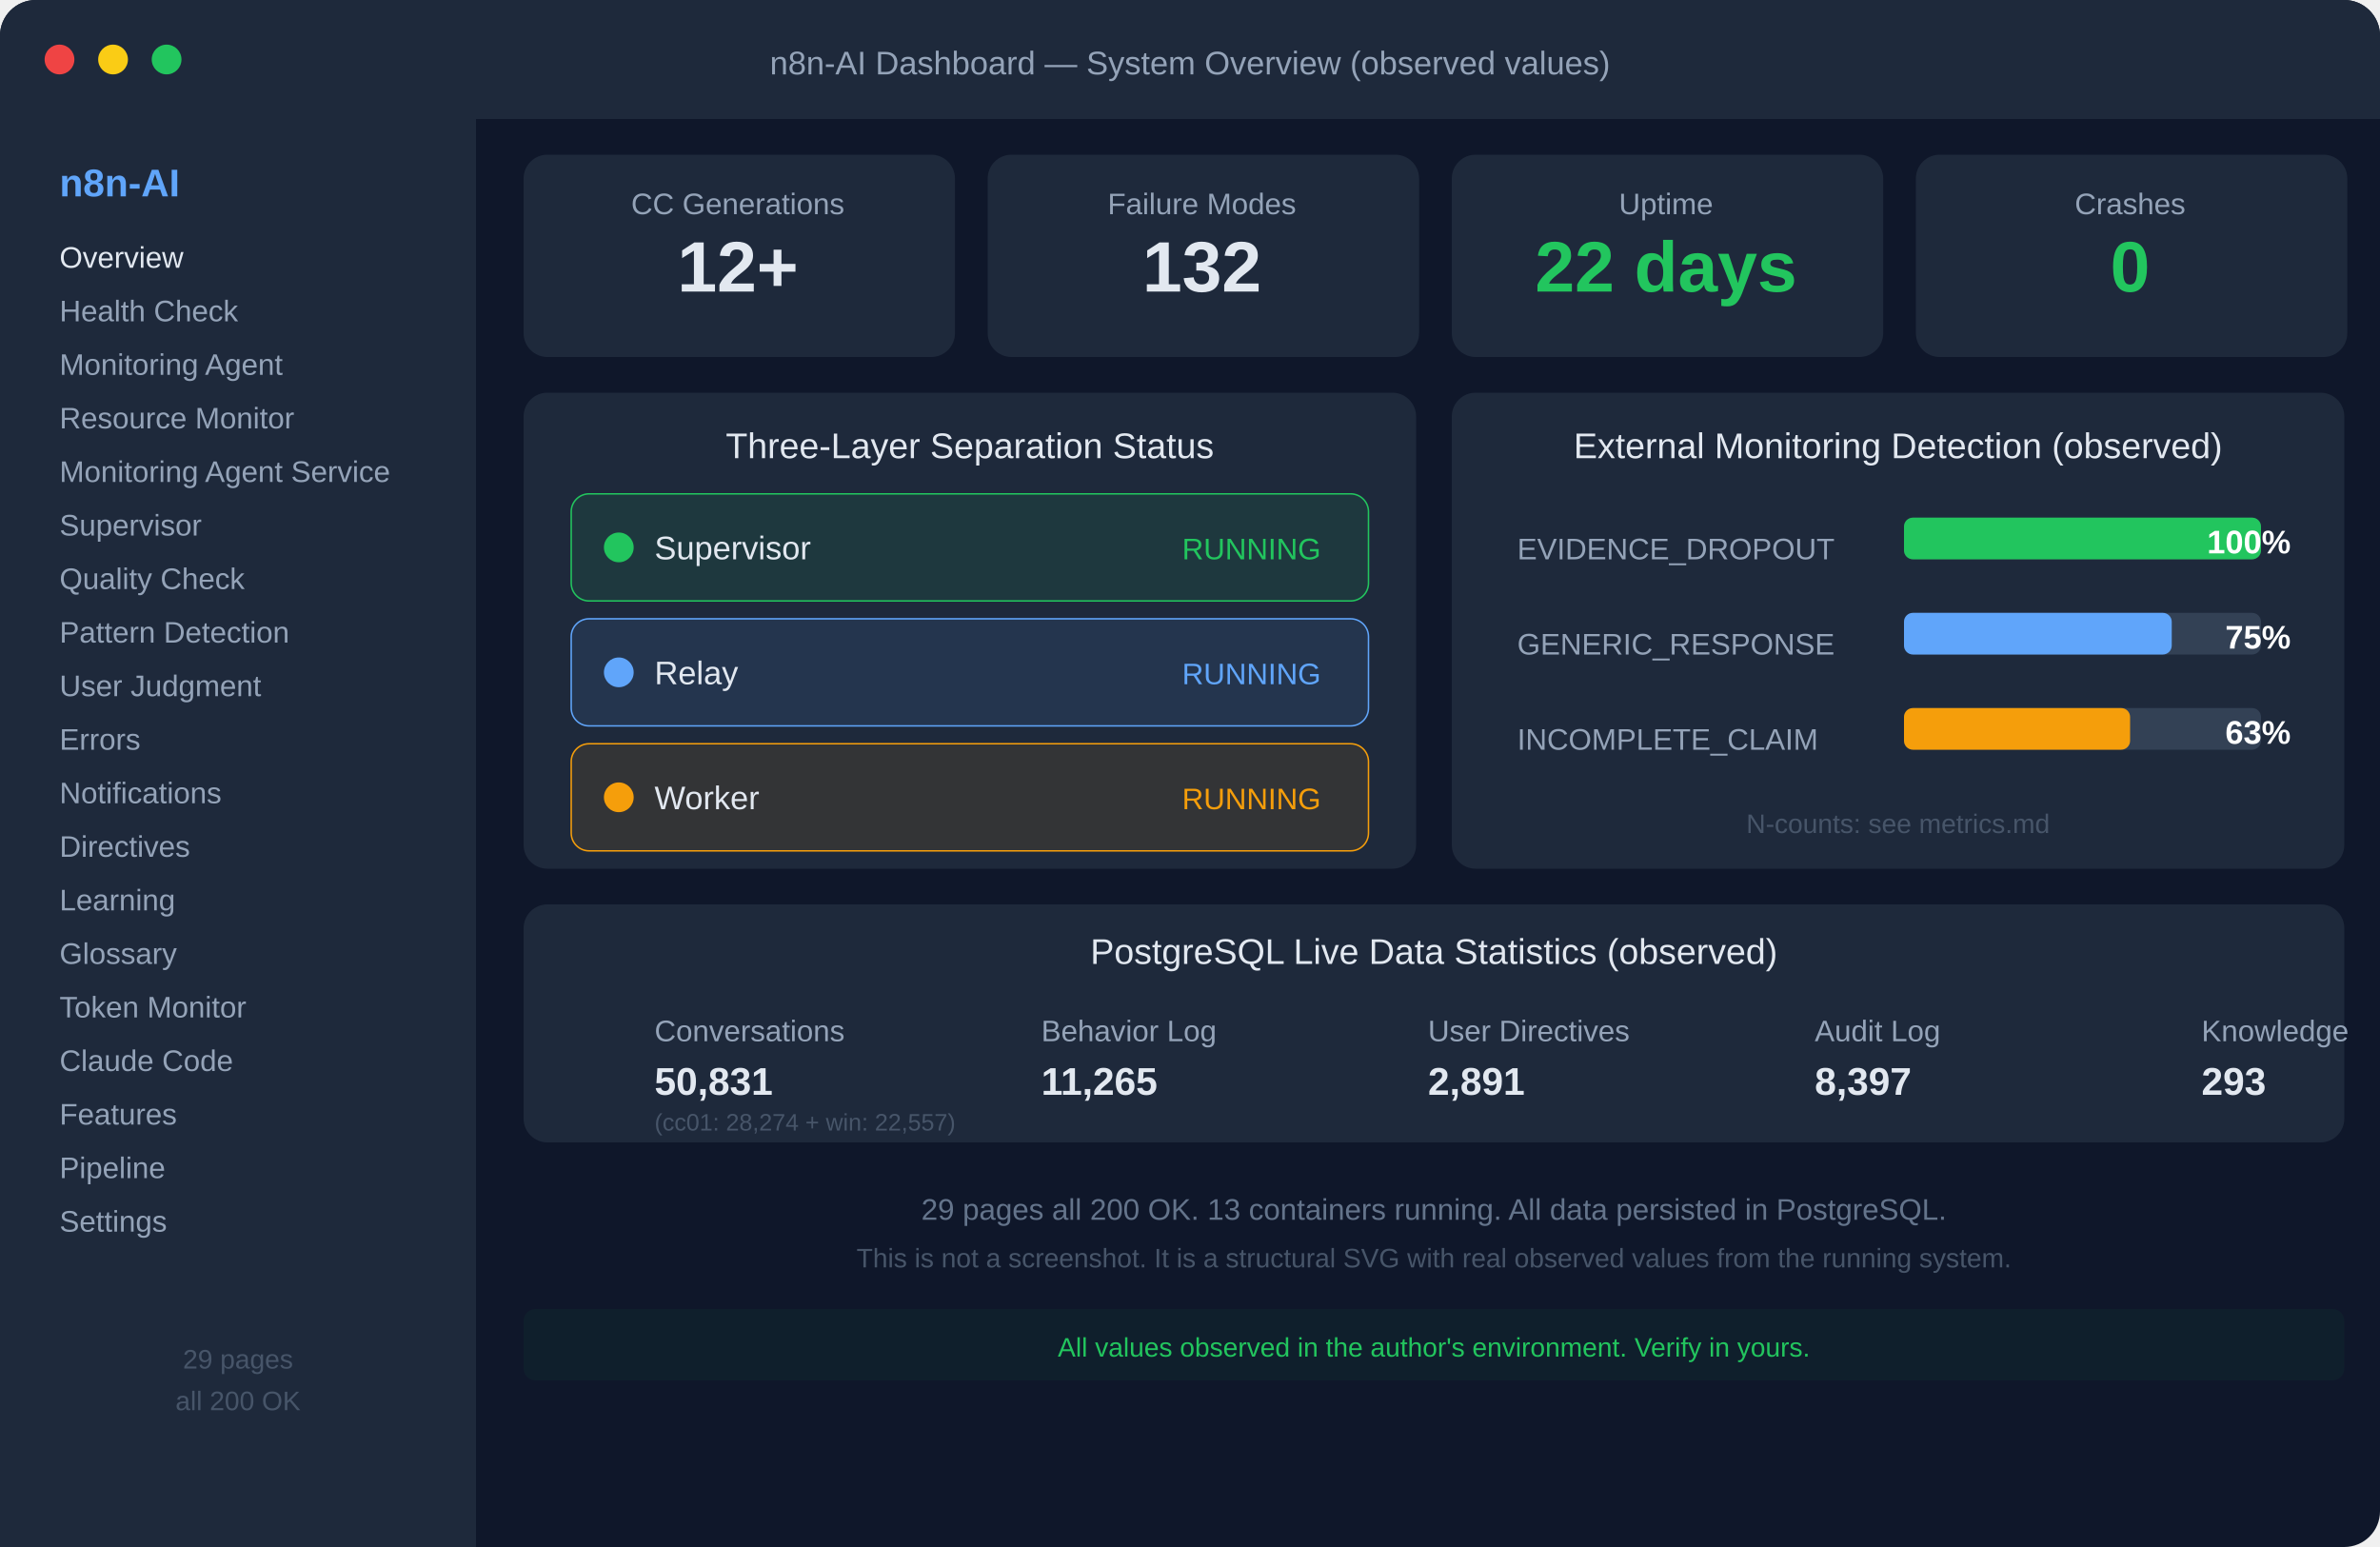
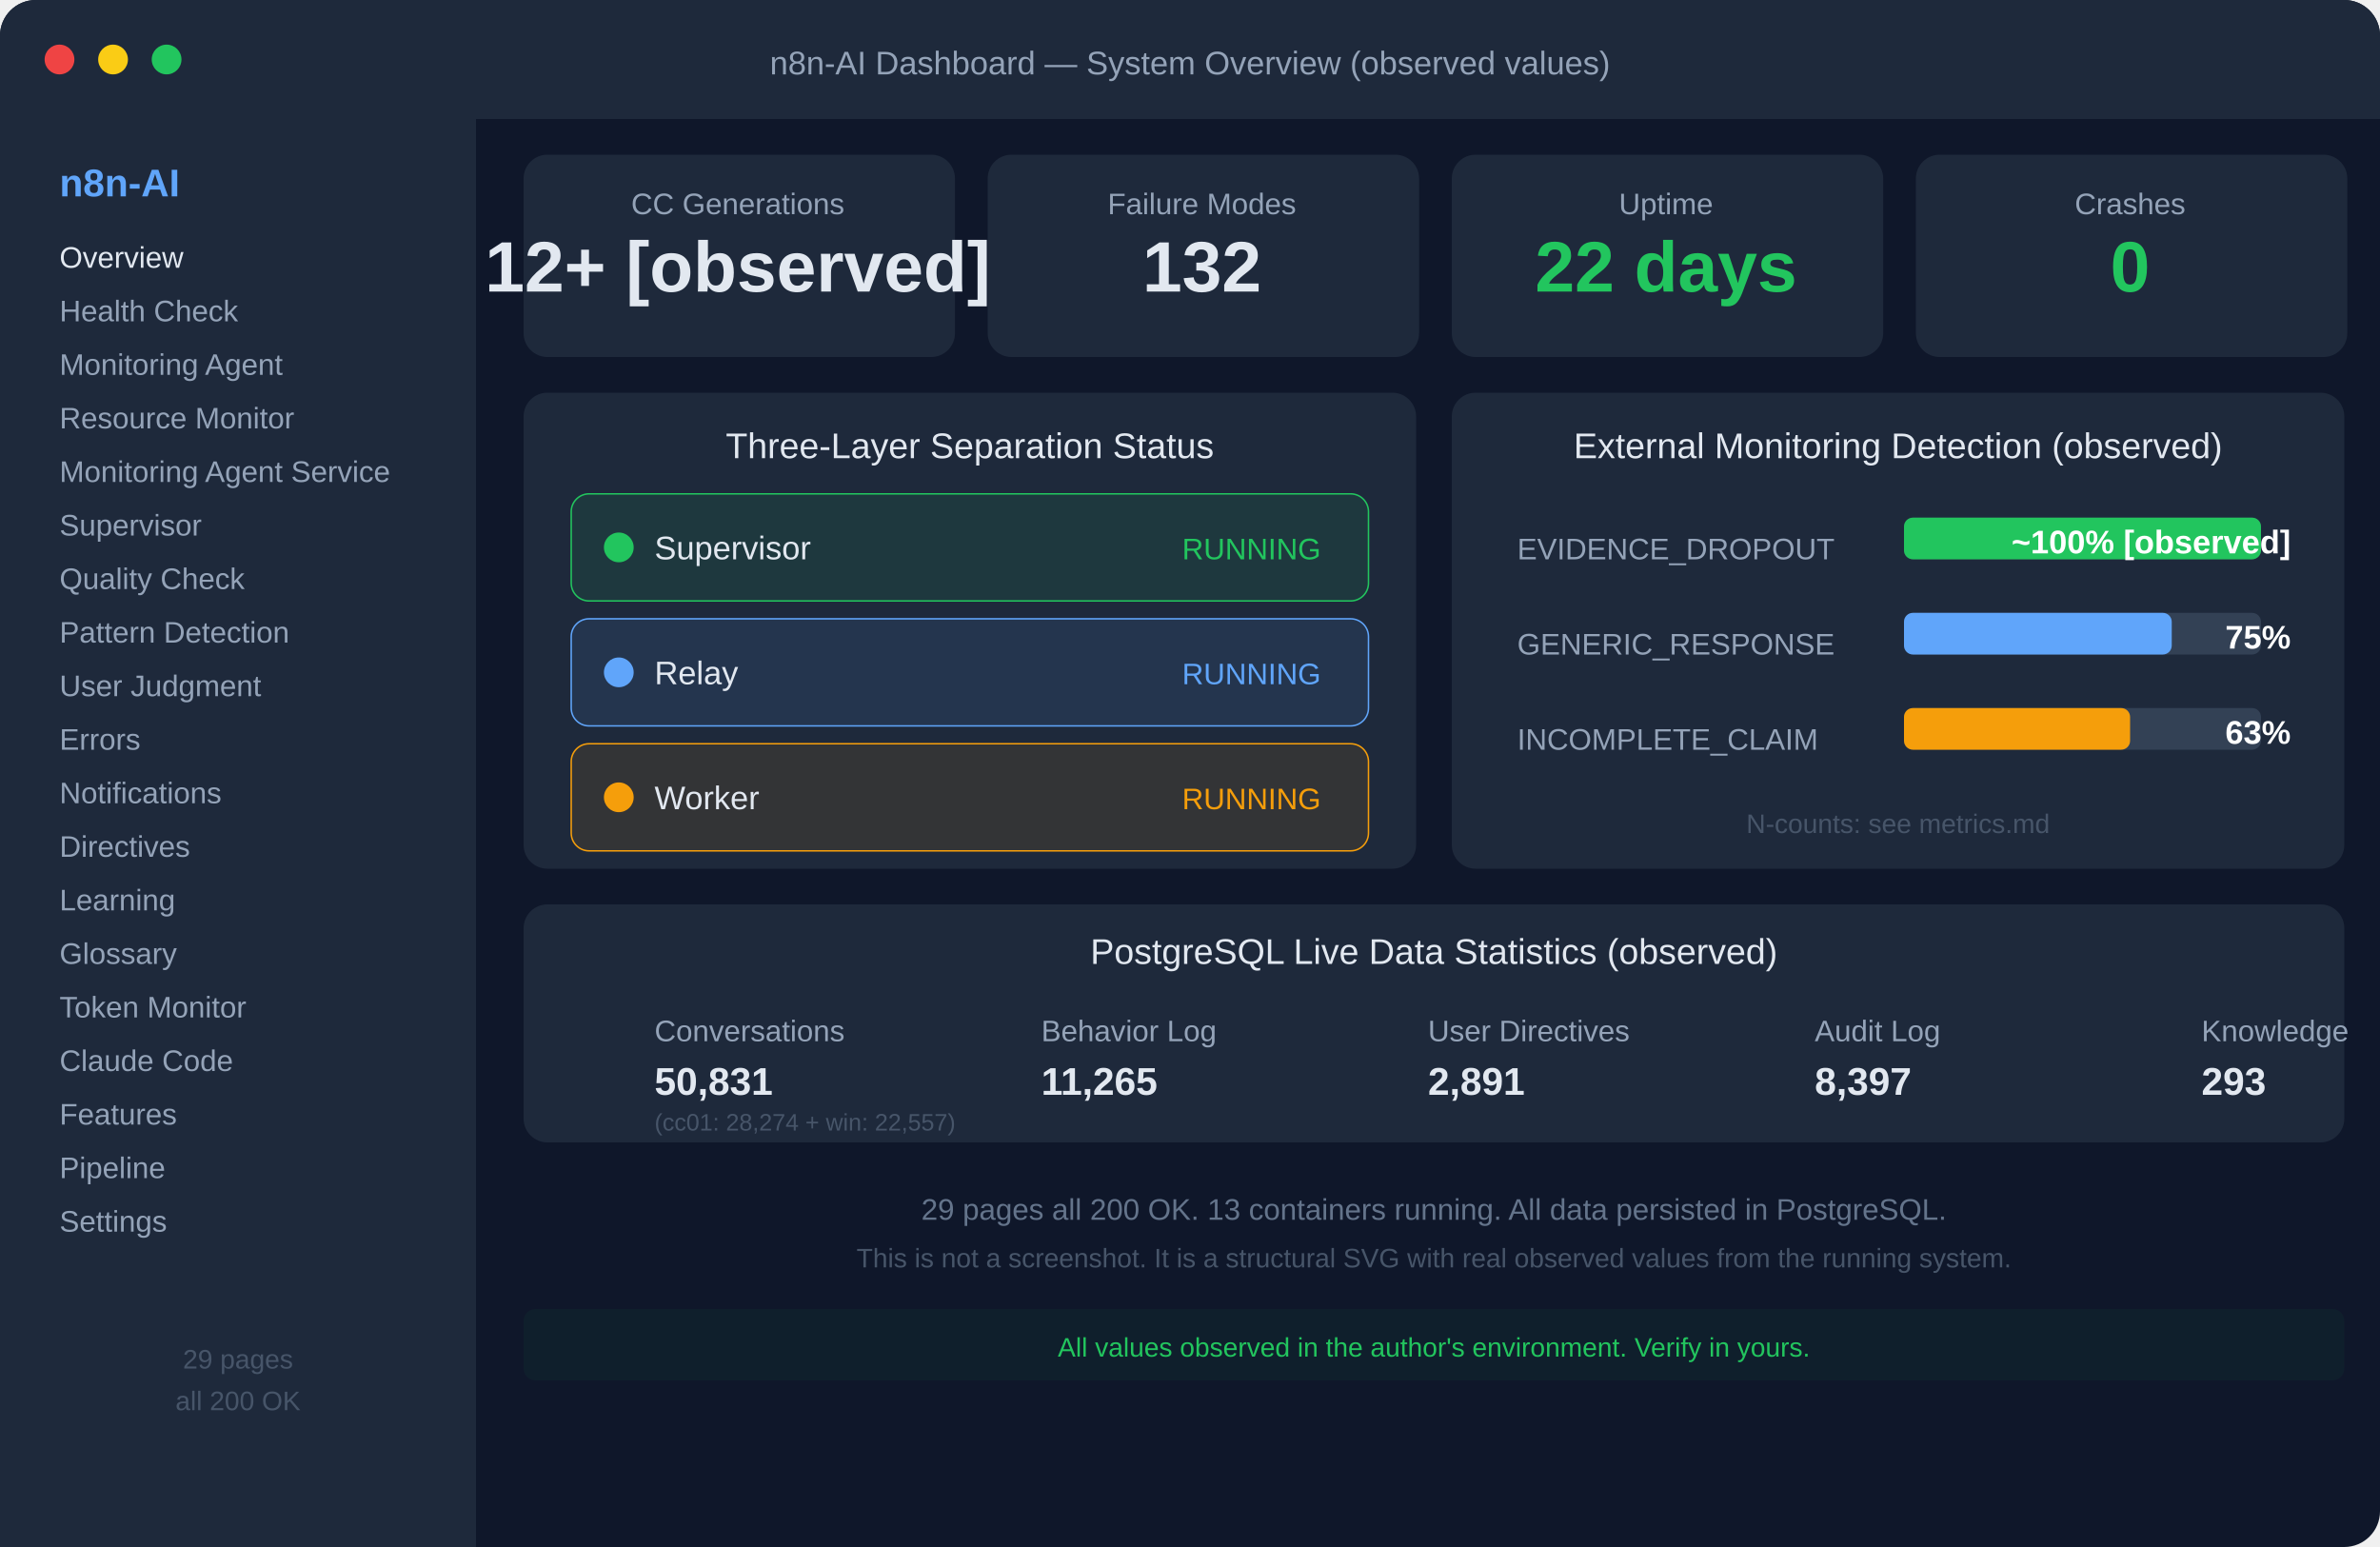
<svg xmlns="http://www.w3.org/2000/svg" viewBox="0 0 800 520" font-family="Segoe UI, Arial, sans-serif">
  <rect width="800" height="520" fill="#0f172a" rx="12" />
  <rect x="0" y="0" width="800" height="40" fill="#1e293b" rx="12" />
  <rect x="0" y="20" width="800" height="20" fill="#1e293b" />
  <circle cx="20" cy="20" r="5" fill="#ef4444" />
  <circle cx="38" cy="20" r="5" fill="#facc15" />
  <circle cx="56" cy="20" r="5" fill="#22c55e" />
  <text x="400" y="25" text-anchor="middle" fill="#94a3b8" font-size="11">n8n-AI Dashboard — System Overview (observed values)</text>
  <rect x="0" y="40" width="160" height="480" fill="#1e293b" />
  <text x="20" y="66" fill="#60a5fa" font-size="13" font-weight="600">n8n-AI</text>
  <text x="20" y="90" fill="#e2e8f0" font-size="10">Overview</text>
  <text x="20" y="108" fill="#94a3b8" font-size="10">Health Check</text>
  <text x="20" y="126" fill="#94a3b8" font-size="10">Monitoring Agent</text>
  <text x="20" y="144" fill="#94a3b8" font-size="10">Resource Monitor</text>
  <text x="20" y="162" fill="#94a3b8" font-size="10">Monitoring Agent Service</text>
  <text x="20" y="180" fill="#94a3b8" font-size="10">Supervisor</text>
  <text x="20" y="198" fill="#94a3b8" font-size="10">Quality Check</text>
  <text x="20" y="216" fill="#94a3b8" font-size="10">Pattern Detection</text>
  <text x="20" y="234" fill="#94a3b8" font-size="10">User Judgment</text>
  <text x="20" y="252" fill="#94a3b8" font-size="10">Errors</text>
  <text x="20" y="270" fill="#94a3b8" font-size="10">Notifications</text>
  <text x="20" y="288" fill="#94a3b8" font-size="10">Directives</text>
  <text x="20" y="306" fill="#94a3b8" font-size="10">Learning</text>
  <text x="20" y="324" fill="#94a3b8" font-size="10">Glossary</text>
  <text x="20" y="342" fill="#94a3b8" font-size="10">Token Monitor</text>
  <text x="20" y="360" fill="#94a3b8" font-size="10">Claude Code</text>
  <text x="20" y="378" fill="#94a3b8" font-size="10">Features</text>
  <text x="20" y="396" fill="#94a3b8" font-size="10">Pipeline</text>
  <text x="20" y="414" fill="#94a3b8" font-size="10">Settings</text>
  <text x="80" y="460" text-anchor="middle" fill="#475569" font-size="9">29 pages</text>
  <text x="80" y="474" text-anchor="middle" fill="#475569" font-size="9">all 200 OK</text>
  <rect x="176" y="52" width="145" height="68" fill="#1e293b" rx="8" />
  <text x="248" y="72" text-anchor="middle" fill="#94a3b8" font-size="10">CC Generations</text>
-   <text x="248" y="98" text-anchor="middle" fill="#e2e8f0" font-size="24" font-weight="700">12+</text>
+   <text x="248" y="98" text-anchor="middle" fill="#e2e8f0" font-size="24" font-weight="700">12+ [observed]</text>
  <rect x="332" y="52" width="145" height="68" fill="#1e293b" rx="8" />
  <text x="404" y="72" text-anchor="middle" fill="#94a3b8" font-size="10">Failure Modes</text>
  <text x="404" y="98" text-anchor="middle" fill="#e2e8f0" font-size="24" font-weight="700">132</text>
  <rect x="488" y="52" width="145" height="68" fill="#1e293b" rx="8" />
  <text x="560" y="72" text-anchor="middle" fill="#94a3b8" font-size="10">Uptime</text>
  <text x="560" y="98" text-anchor="middle" fill="#22c55e" font-size="24" font-weight="700">22 days</text>
  <rect x="644" y="52" width="145" height="68" fill="#1e293b" rx="8" />
  <text x="716" y="72" text-anchor="middle" fill="#94a3b8" font-size="10">Crashes</text>
  <text x="716" y="98" text-anchor="middle" fill="#22c55e" font-size="24" font-weight="700">0</text>
  <rect x="176" y="132" width="300" height="160" fill="#1e293b" rx="8" />
  <text x="326" y="154" text-anchor="middle" fill="#e2e8f0" font-size="12" font-weight="500">Three-Layer Separation Status</text>
  <rect x="192" y="166" width="268" height="36" fill="#22c55e" fill-opacity="0.1" rx="6" stroke="#22c55e" stroke-width="0.5" />
  <circle cx="208" cy="184" r="5" fill="#22c55e" />
  <text x="220" y="188" fill="#e2e8f0" font-size="11">Supervisor</text>
  <text x="444" y="188" text-anchor="end" fill="#22c55e" font-size="10">RUNNING</text>
  <rect x="192" y="208" width="268" height="36" fill="#60a5fa" fill-opacity="0.1" rx="6" stroke="#60a5fa" stroke-width="0.5" />
  <circle cx="208" cy="226" r="5" fill="#60a5fa" />
  <text x="220" y="230" fill="#e2e8f0" font-size="11">Relay</text>
  <text x="444" y="230" text-anchor="end" fill="#60a5fa" font-size="10">RUNNING</text>
  <rect x="192" y="250" width="268" height="36" fill="#f59e0b" fill-opacity="0.1" rx="6" stroke="#f59e0b" stroke-width="0.5" />
  <circle cx="208" cy="268" r="5" fill="#f59e0b" />
  <text x="220" y="272" fill="#e2e8f0" font-size="11">Worker</text>
  <text x="444" y="272" text-anchor="end" fill="#f59e0b" font-size="10">RUNNING</text>
  <rect x="488" y="132" width="300" height="160" fill="#1e293b" rx="8" />
  <text x="638" y="154" text-anchor="middle" fill="#e2e8f0" font-size="12" font-weight="500">External Monitoring Detection (observed)</text>
  <text x="510" y="188" fill="#94a3b8" font-size="10">EVIDENCE_DROPOUT</text>
  <rect x="640" y="174" width="120" height="14" fill="#334155" rx="3" />
  <rect x="640" y="174" width="120" height="14" fill="#22c55e" rx="3" />
-   <text x="770" y="186" text-anchor="end" fill="#ffffff" font-size="11" font-weight="600">100%</text>
+   <text x="770" y="186" text-anchor="end" fill="#ffffff" font-size="11" font-weight="600">~100% [observed]</text>
  <text x="510" y="220" fill="#94a3b8" font-size="10">GENERIC_RESPONSE</text>
  <rect x="640" y="206" width="120" height="14" fill="#334155" rx="3" />
  <rect x="640" y="206" width="90" height="14" fill="#60a5fa" rx="3" />
  <text x="770" y="218" text-anchor="end" fill="#ffffff" font-size="11" font-weight="600">75%</text>
  <text x="510" y="252" fill="#94a3b8" font-size="10">INCOMPLETE_CLAIM</text>
  <rect x="640" y="238" width="120" height="14" fill="#334155" rx="3" />
  <rect x="640" y="238" width="76" height="14" fill="#f59e0b" rx="3" />
  <text x="770" y="250" text-anchor="end" fill="#ffffff" font-size="11" font-weight="600">63%</text>
  <text x="638" y="280" text-anchor="middle" fill="#475569" font-size="9">N-counts: see metrics.md</text>
  <rect x="176" y="304" width="612" height="80" fill="#1e293b" rx="8" />
  <text x="482" y="324" text-anchor="middle" fill="#e2e8f0" font-size="12" font-weight="500">PostgreSQL Live Data Statistics (observed)</text>
  <text x="220" y="350" fill="#94a3b8" font-size="10">Conversations</text>
  <text x="220" y="368" fill="#e2e8f0" font-size="13" font-weight="600">50,831</text>
  <text x="220" y="380" fill="#475569" font-size="8">(cc01: 28,274 + win: 22,557)</text>
  <text x="350" y="350" fill="#94a3b8" font-size="10">Behavior Log</text>
  <text x="350" y="368" fill="#e2e8f0" font-size="13" font-weight="600">11,265</text>
  <text x="480" y="350" fill="#94a3b8" font-size="10">User Directives</text>
  <text x="480" y="368" fill="#e2e8f0" font-size="13" font-weight="600">2,891</text>
  <text x="610" y="350" fill="#94a3b8" font-size="10">Audit Log</text>
  <text x="610" y="368" fill="#e2e8f0" font-size="13" font-weight="600">8,397</text>
  <text x="740" y="350" fill="#94a3b8" font-size="10">Knowledge</text>
  <text x="740" y="368" fill="#e2e8f0" font-size="13" font-weight="600">293</text>
  <text x="482" y="410" text-anchor="middle" fill="#64748b" font-size="10">29 pages all 200 OK. 13 containers running. All data persisted in PostgreSQL.</text>
  <text x="482" y="426" text-anchor="middle" fill="#475569" font-size="9">This is not a screenshot. It is a structural SVG with real observed values from the running system.</text>
  <rect x="176" y="440" width="612" height="24" fill="#22c55e" fill-opacity="0.05" rx="4" />
  <text x="482" y="456" text-anchor="middle" fill="#22c55e" font-size="9">All values observed in the author's environment. Verify in yours.</text>
</svg>
